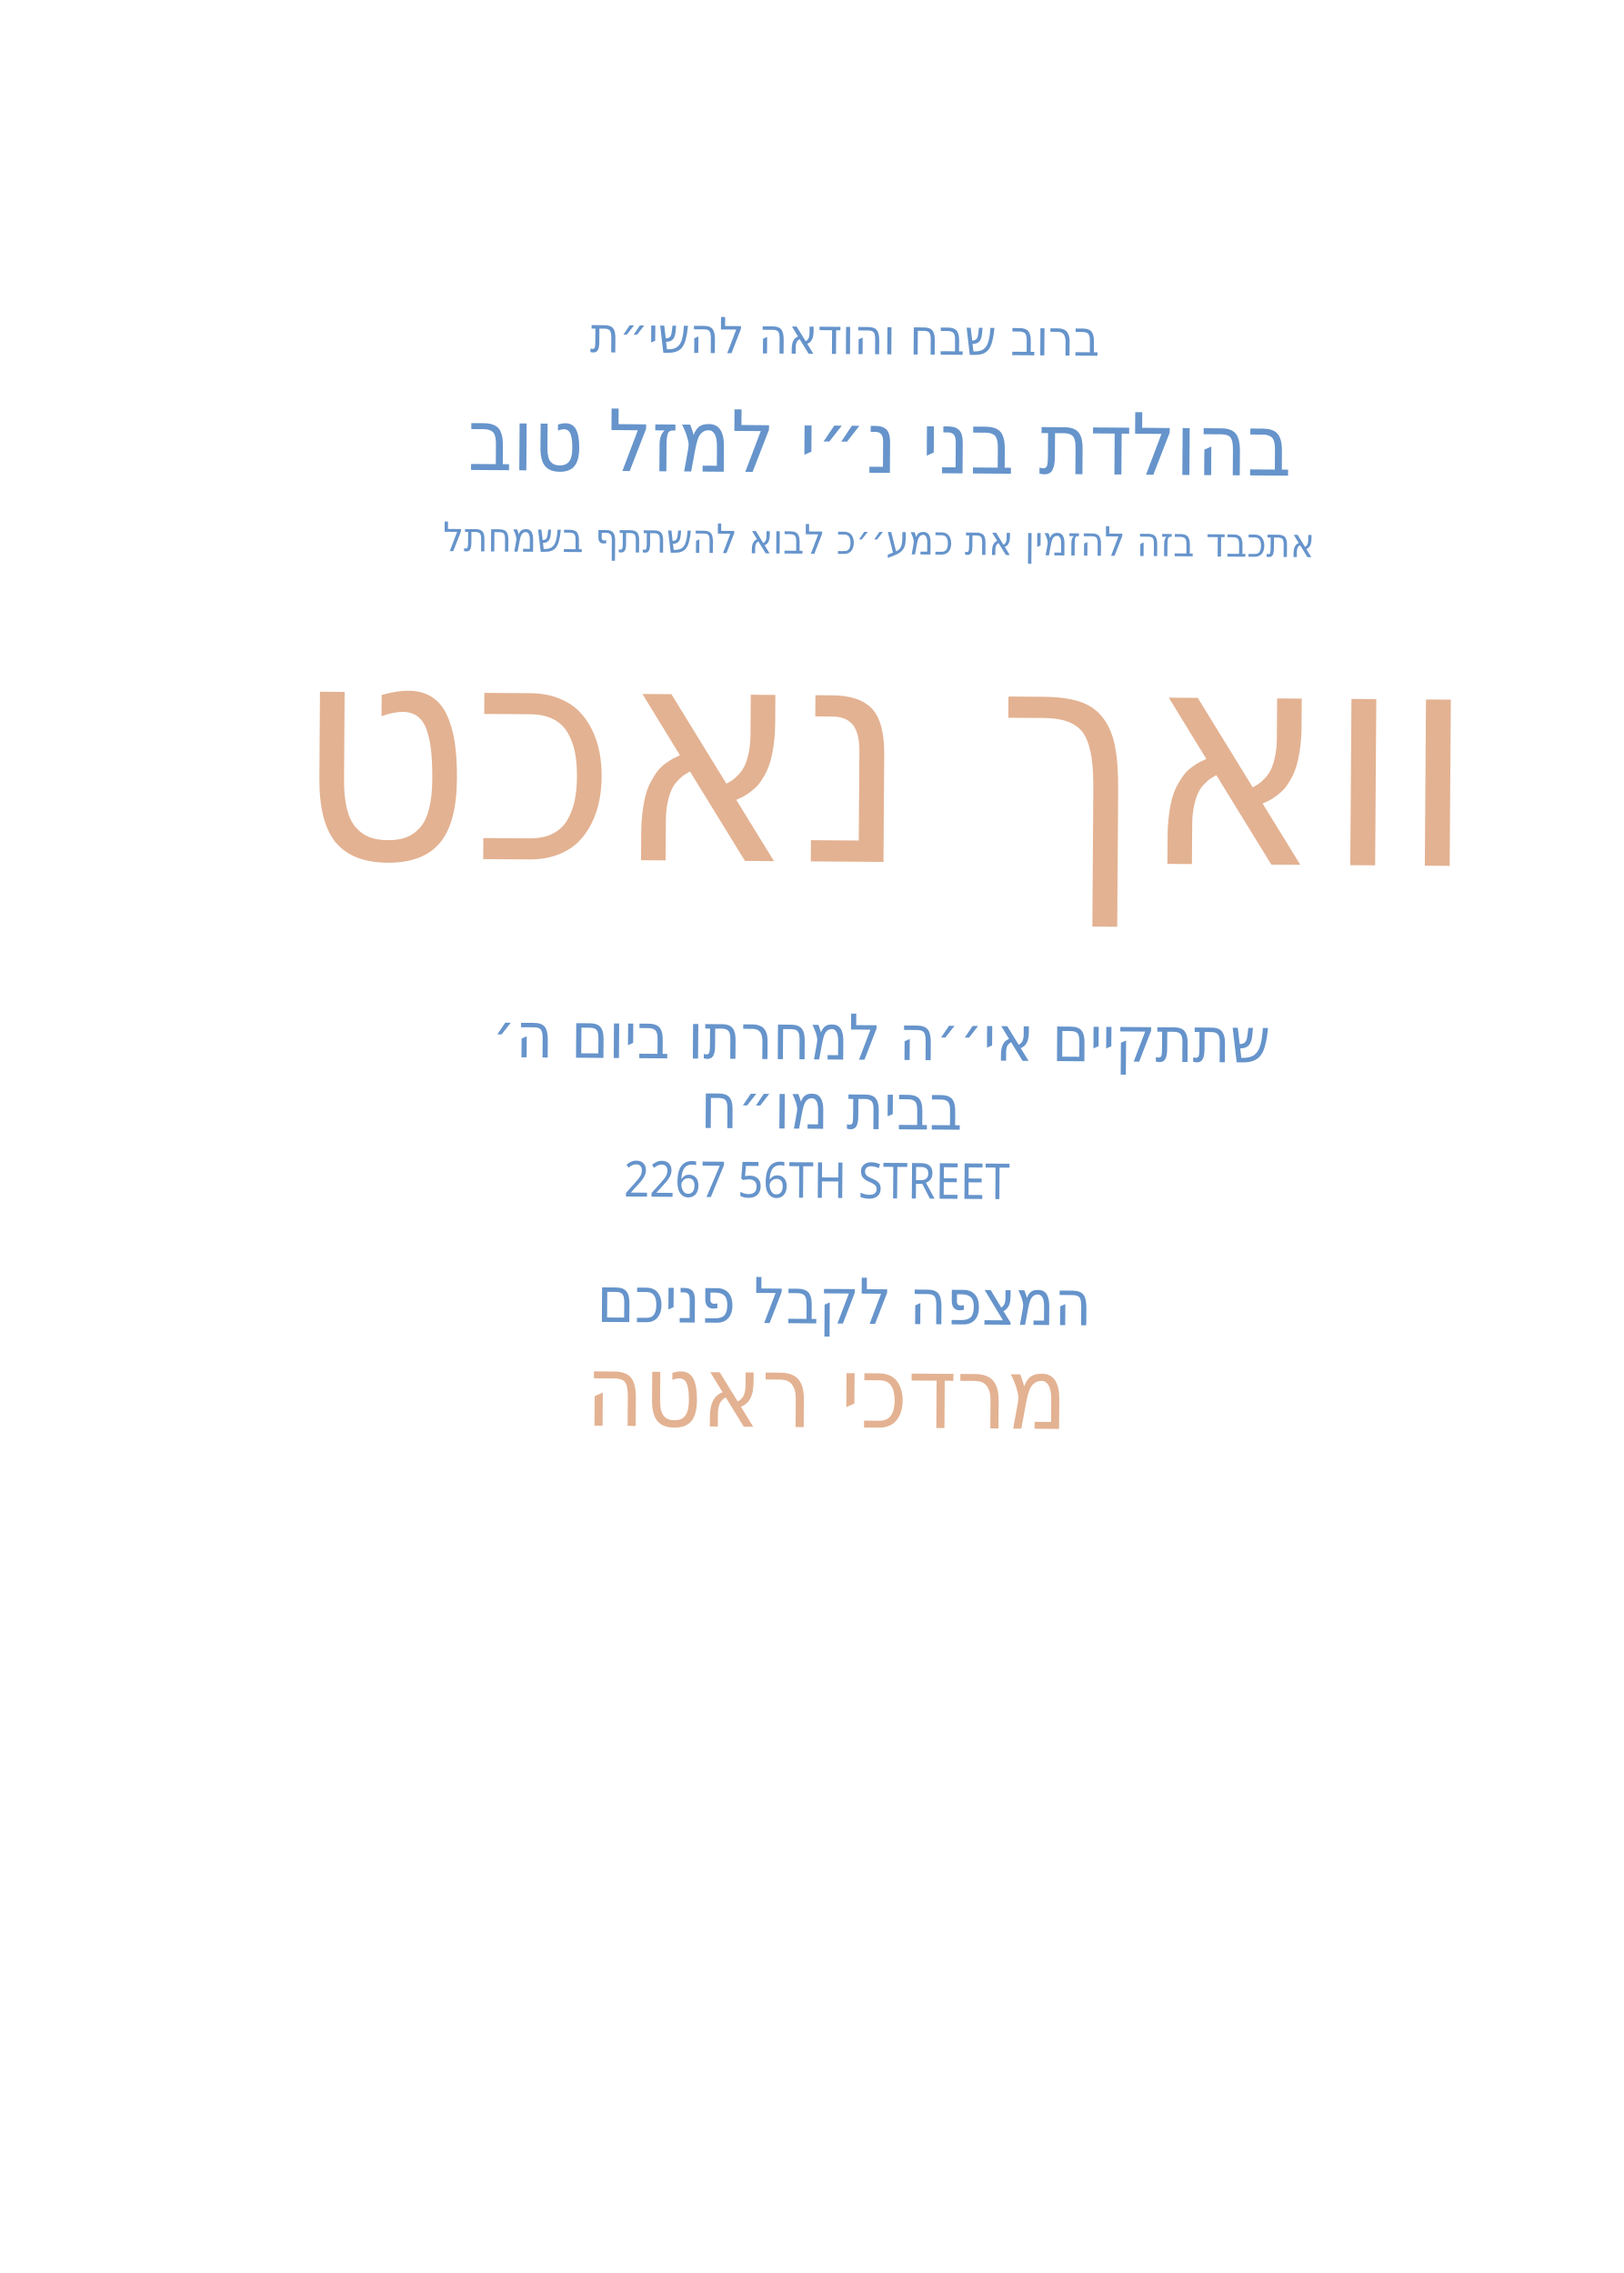
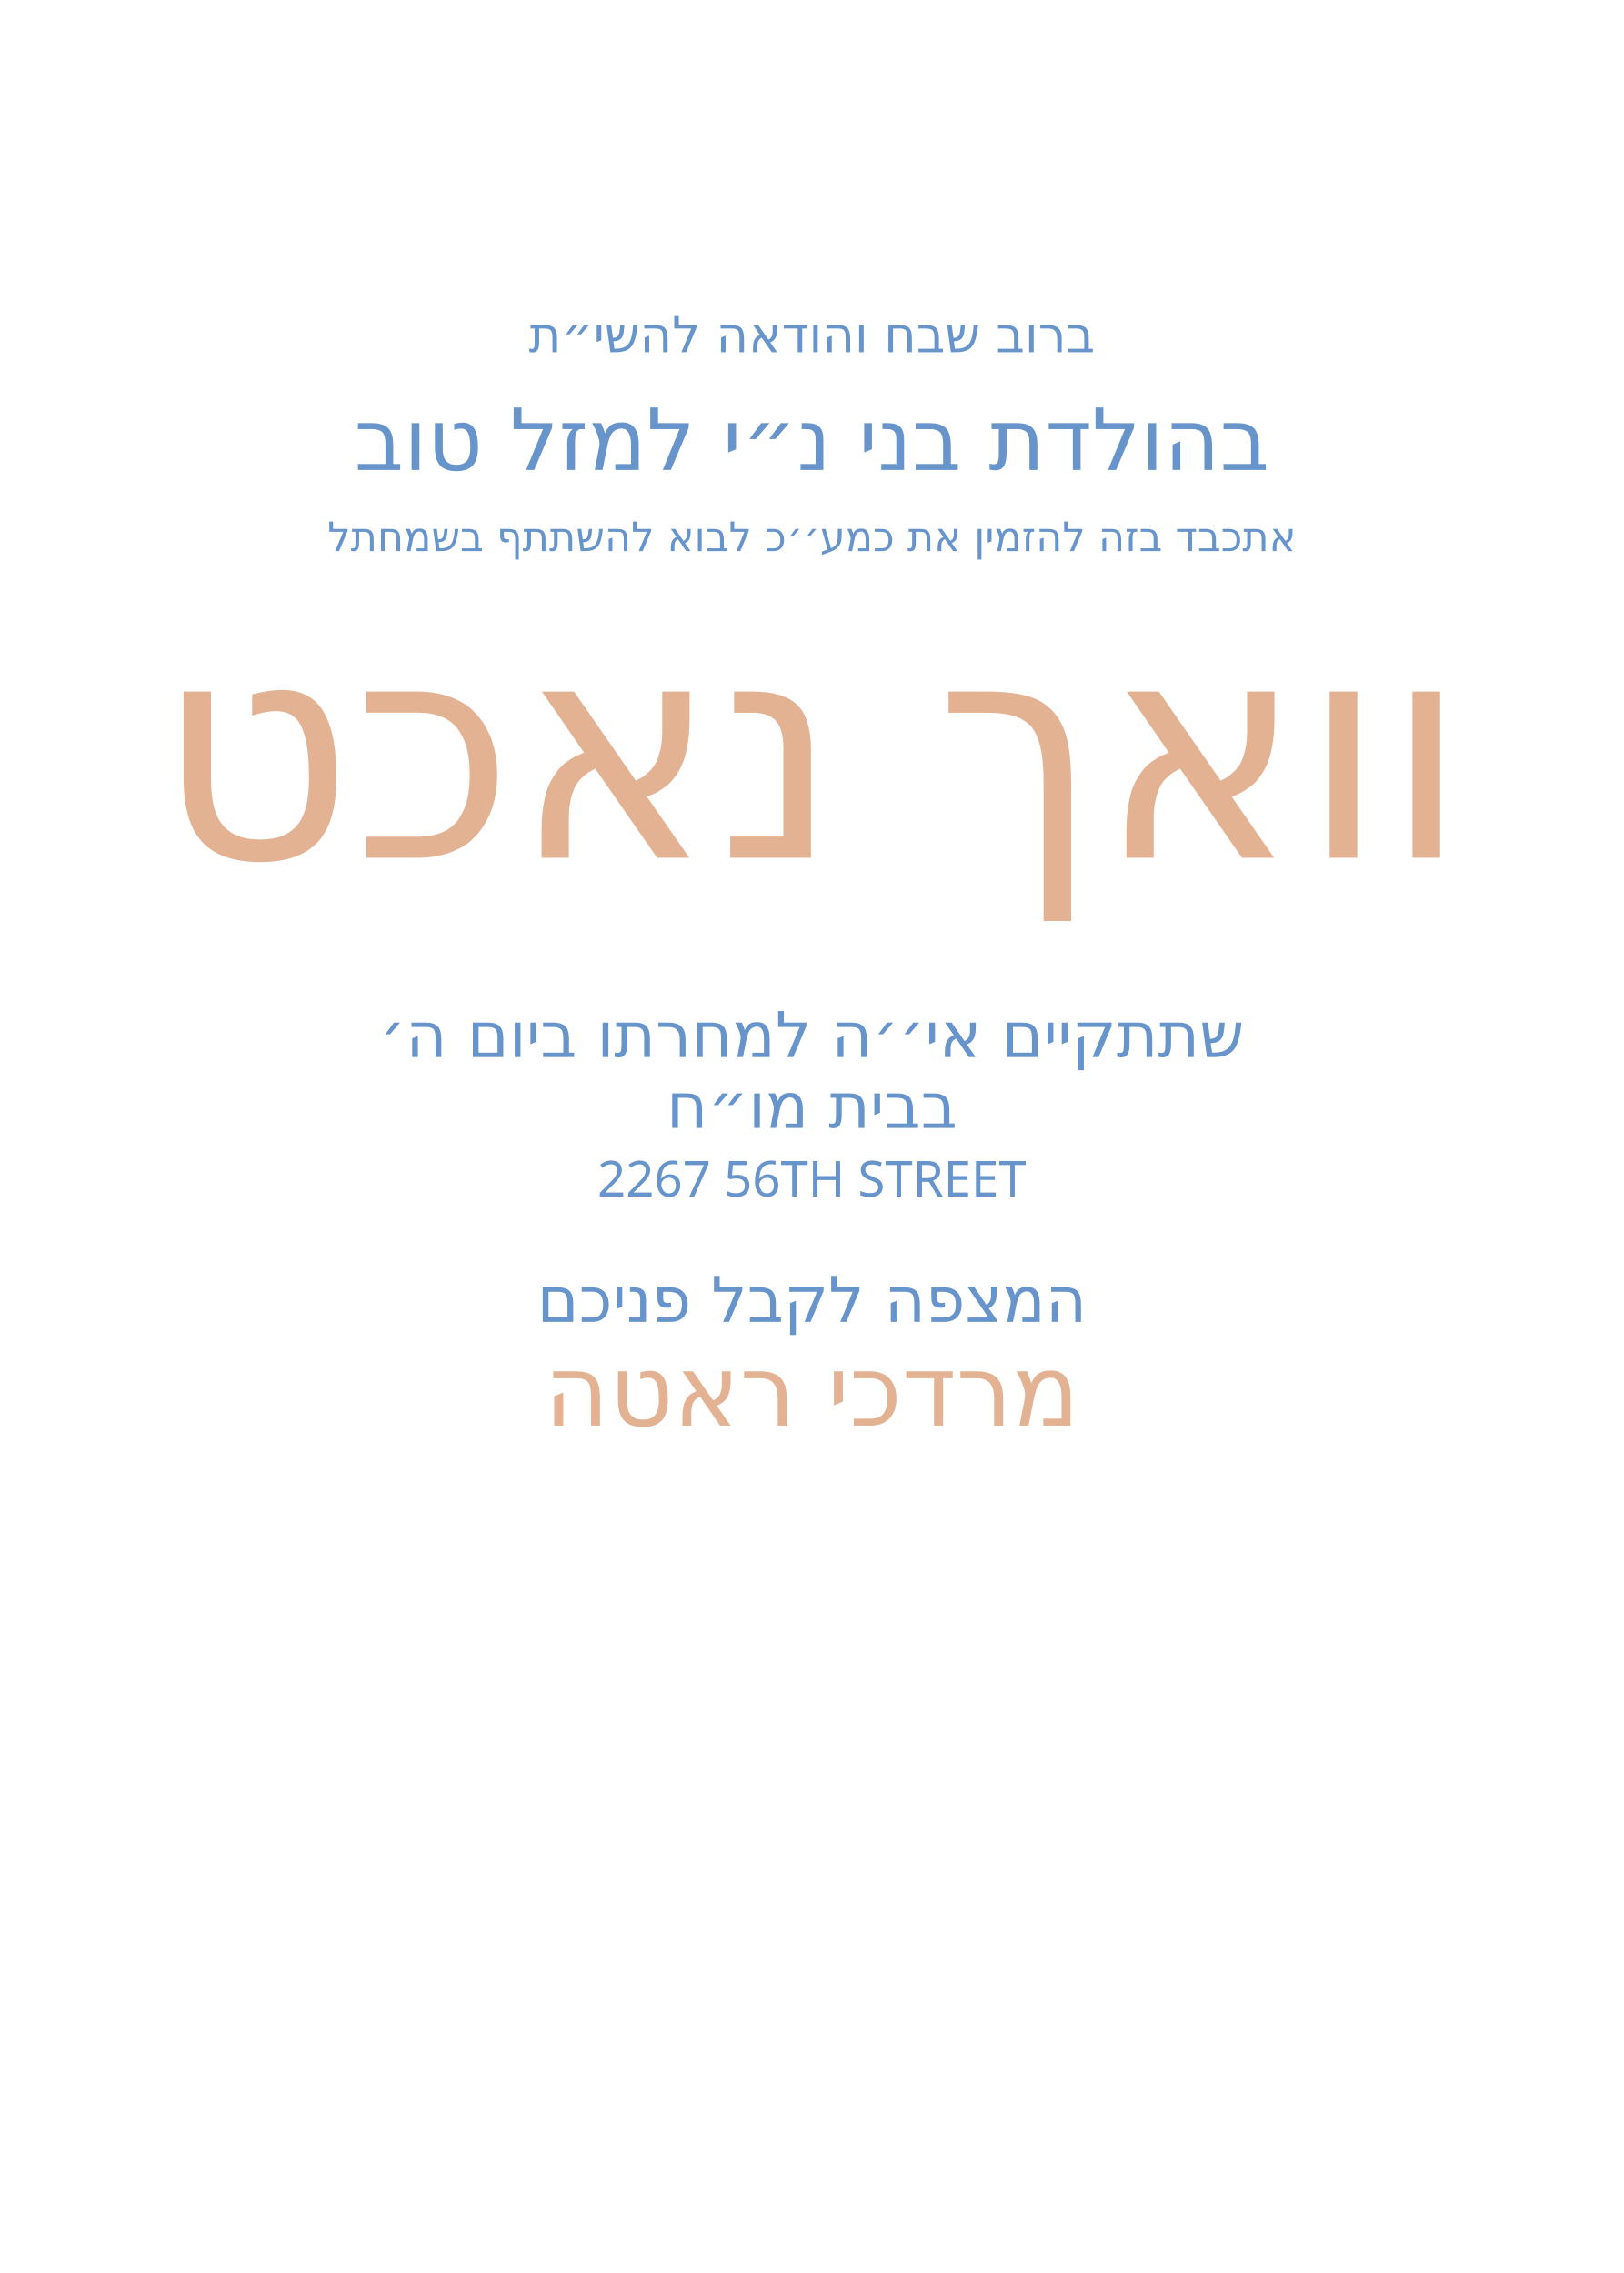
<svg xmlns="http://www.w3.org/2000/svg" id="Layer_1" data-name="Layer 1" viewBox="0 0 360 504">
  <g id="address" opacity=".6">
-     <text transform="translate(138.3 265.3) rotate(.4) scale(.9 1)" fill="#004ca8" font-family="'Secular One'" font-size="11">
+     <text transform="translate(180 265.3)" fill="#004ca8" font-family="'Secular One'" font-size="11" text-anchor="middle">
      <tspan x="0" y="0">2267 56TH STREET</tspan>
    </text>
  </g>
  <g id="at_home_of*" opacity=".6">
-     <text transform="translate(155.3 250.1) rotate(.4) scale(.9 1)" fill="#004ca8" font-family="'Gveret Levin AlefAlefAlef'" font-size="14">
+     <text transform="translate(180 250.1)" fill="#004ca8" font-family="'Gveret Levin AlefAlefAlef'" font-size="14" text-anchor="middle">
      <tspan x="0" y="0">בבית מו״ח</tspan>
    </text>
  </g>
  <g id="bris_date" opacity=".6">
-     <text transform="translate(109.1 234.4) rotate(.4) scale(.9 1)" fill="#004ca8" font-family="'Gveret Levin AlefAlefAlef'" font-size="14">
+     <text transform="translate(180 234.4)" fill="#004ca8" font-family="'Gveret Levin AlefAlefAlef'" font-size="14" text-anchor="middle">
      <tspan x="0" y="0">שתתקיים אי׳׳ה למחרתו ביום ה׳</tspan>
    </text>
  </g>
  <g id="invite_text*" opacity=".6">
-     <text transform="translate(98.2 122.2) rotate(.4) scale(.9 1)" fill="#004ca8" font-family="'Gveret Levin AlefAlefAlef'" font-size="9">
+     <text transform="translate(180 122.2)" fill="#004ca8" font-family="'Gveret Levin AlefAlefAlef'" font-size="9" text-anchor="middle">
      <tspan x="0" y="0">אתכבד בזה להזמין את כמע׳׳כ לבוא להשתתף בשמחתל</tspan>
    </text>
  </g>
  <g id="birth_celebration*" opacity=".6">
-     <text transform="translate(103.7 104.2) rotate(.4) scale(.9 1)" fill="#004ca8" font-family="'Gveret Levin AlefAlefAlef'" font-size="19">
+     <text transform="translate(180 104.2)" fill="#004ca8" font-family="'Gveret Levin AlefAlefAlef'" font-size="19" text-anchor="middle">
      <tspan x="0" y="0">בהולדת בני נ״י למזל טוב</tspan>
    </text>
  </g>
  <g id="praise_text*" opacity=".6">
-     <text transform="translate(130.8 78.1) rotate(.4) scale(.9 1)" fill="#004ca8" font-family="'Gveret Levin AlefAlefAlef'" font-size="11">
+     <text transform="translate(180 78.1)" fill="#004ca8" font-family="'Gveret Levin AlefAlefAlef'" font-size="11" text-anchor="middle">
      <tspan x="0" y="0">ברוב שבח והודאה להשי״ת</tspan>
    </text>
  </g>
  <g id="father_name" opacity=".6">
-     <text transform="translate(129.8 316.1) rotate(.4) scale(.9 1)" fill="#d17f4a" font-family="'Gveret Levin AlefAlefAlef'" font-size="22">
+     <text transform="translate(180 316.1)" fill="#d17f4a" font-family="'Gveret Levin AlefAlefAlef'" font-size="22" text-anchor="middle">
      <tspan x="0" y="0">מרדכי ראטה</tspan>
    </text>
  </g>
  <g id="vachnacht_title*" opacity=".6">
-     <text transform="translate(65.2 190.2) rotate(.4) scale(.9 1)" fill="#d17f4a" font-family="'Gveret Levin AlefAlefAlef'" font-size="67.4">
+     <text transform="translate(180 190.2)" fill="#d17f4a" font-family="'Gveret Levin AlefAlefAlef'" font-size="67.4" text-anchor="middle">
      <tspan x="0" y="0">וואך נאכט</tspan>
    </text>
  </g>
  <g id="awaiting_you*" opacity=".6">
-     <text transform="translate(132.3 293.1) rotate(.4) scale(.9 1)" fill="#004ca8" font-family="'Gveret Levin AlefAlefAlef'" font-size="14">
+     <text transform="translate(180 293.1)" fill="#004ca8" font-family="'Gveret Levin AlefAlefAlef'" font-size="14" text-anchor="middle">
      <tspan x="0" y="0">המצפה לקבל פניכם</tspan>
    </text>
  </g>
</svg>
